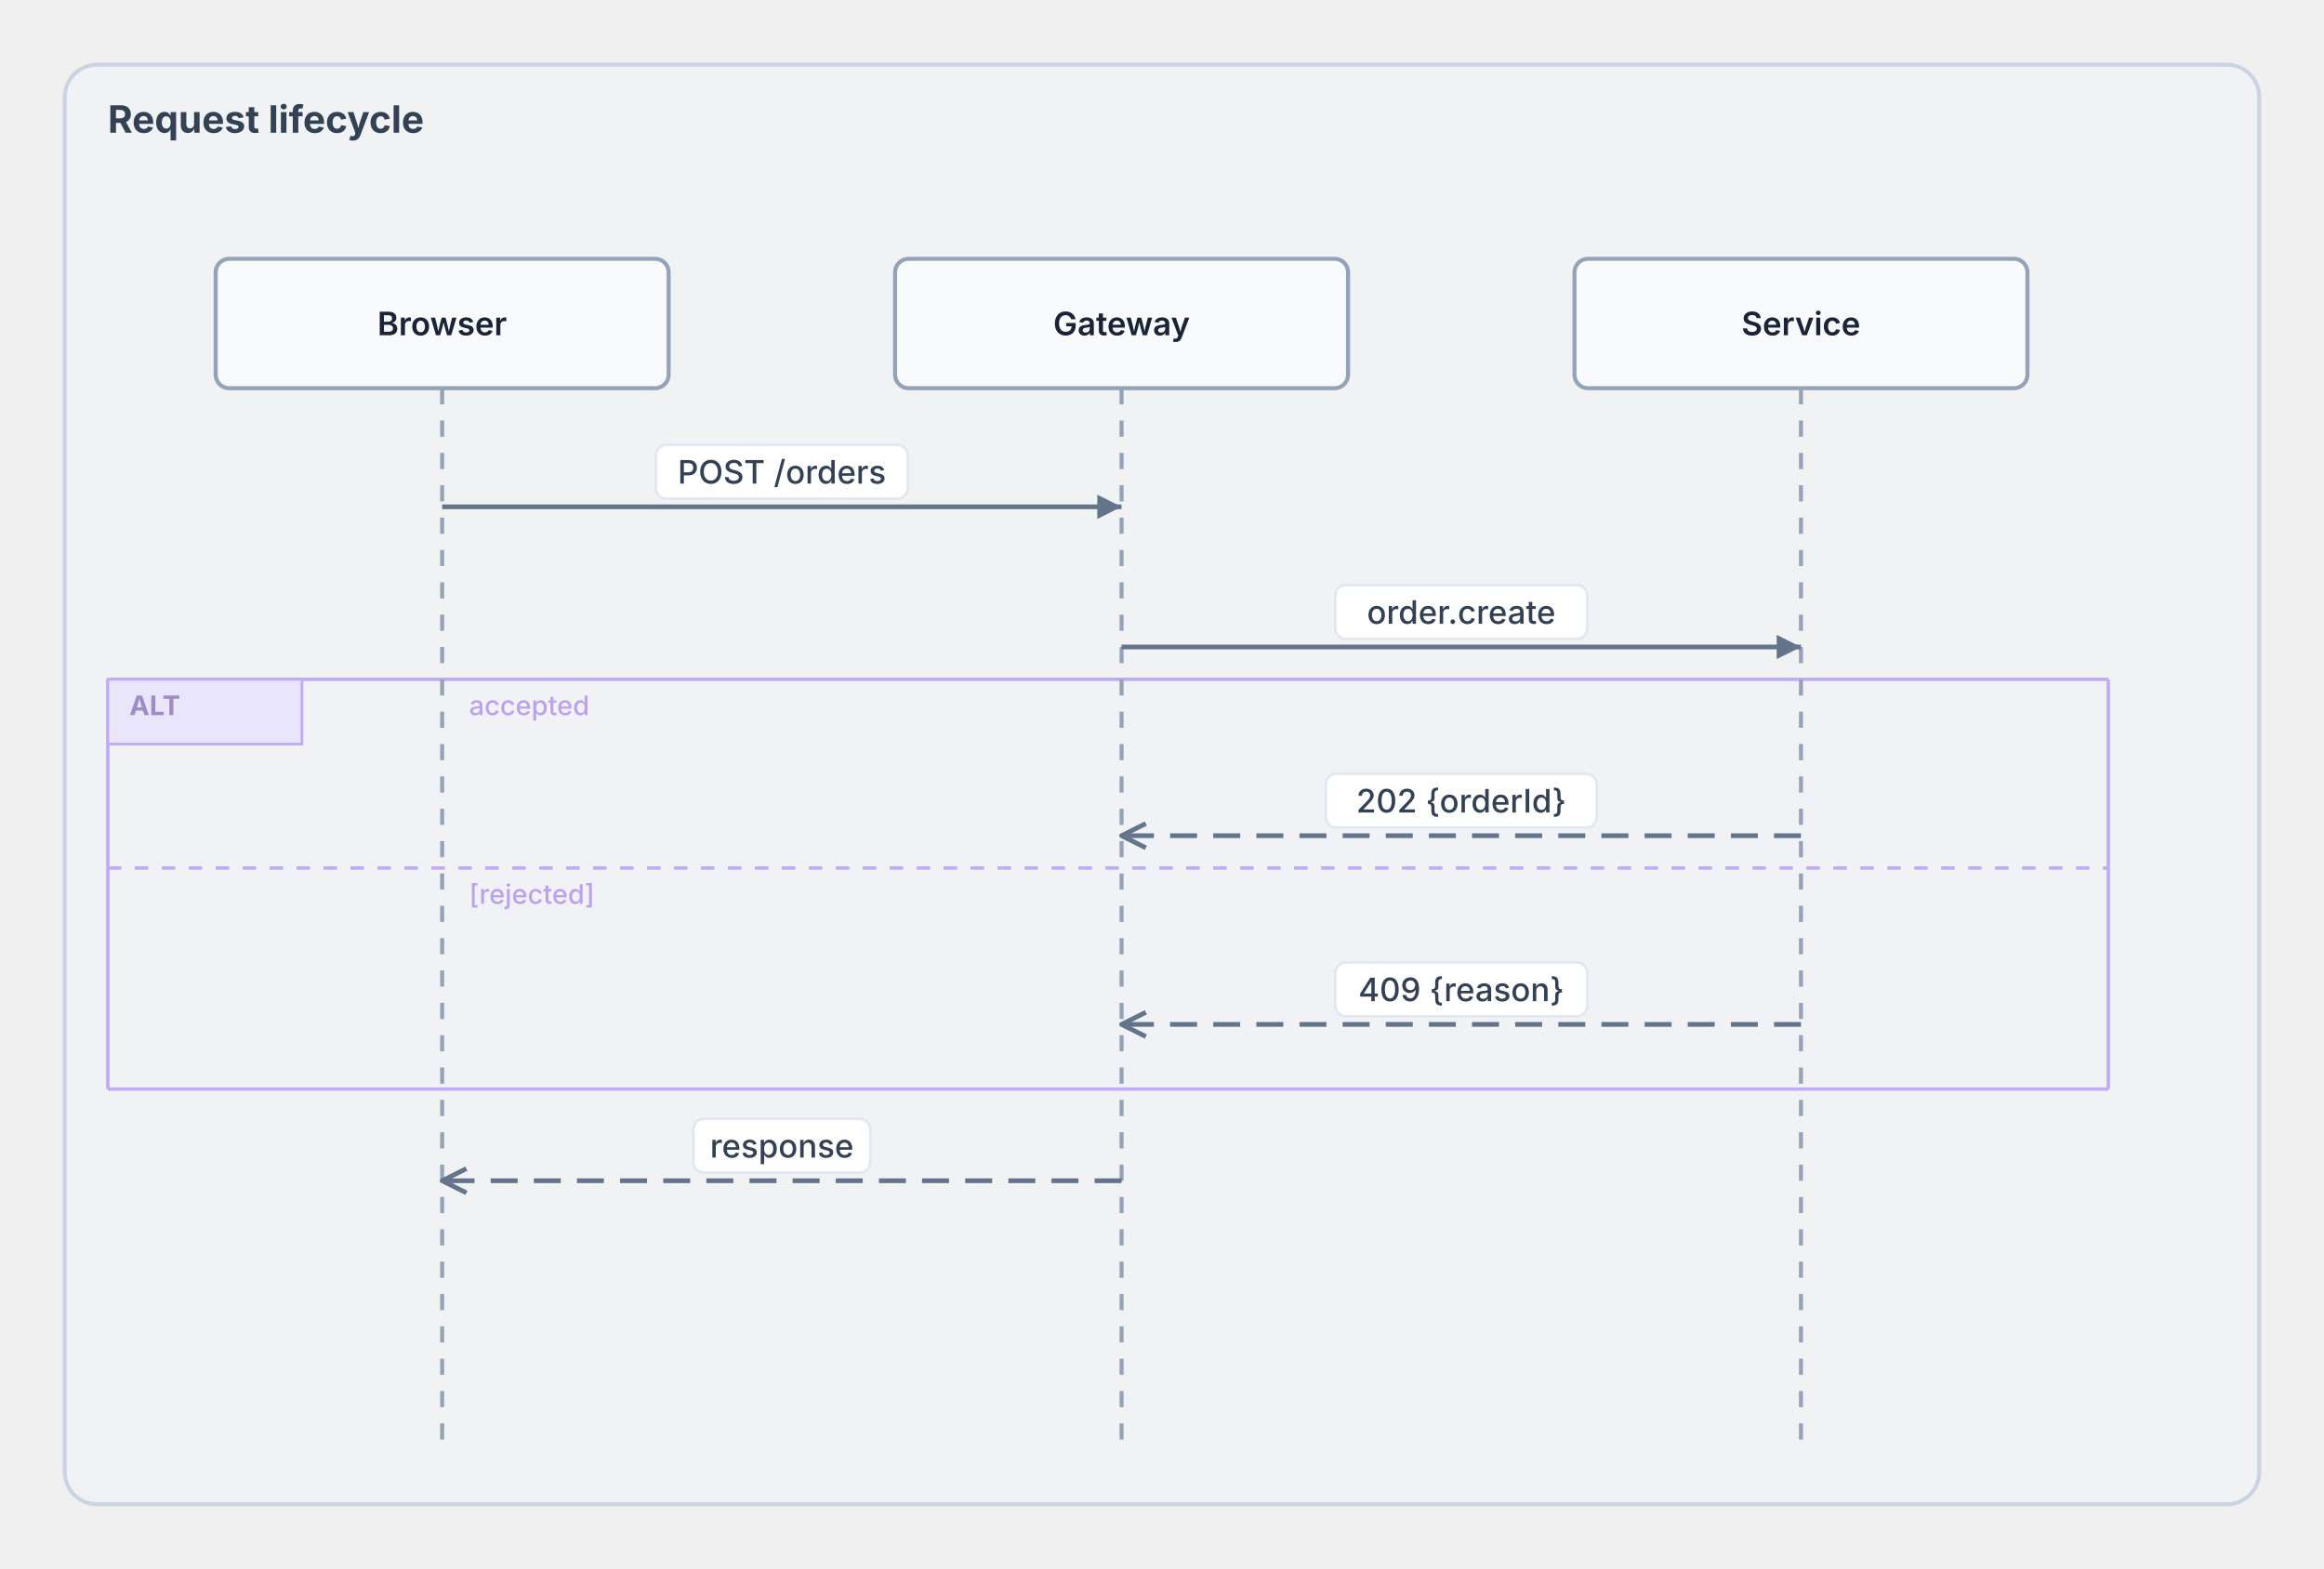
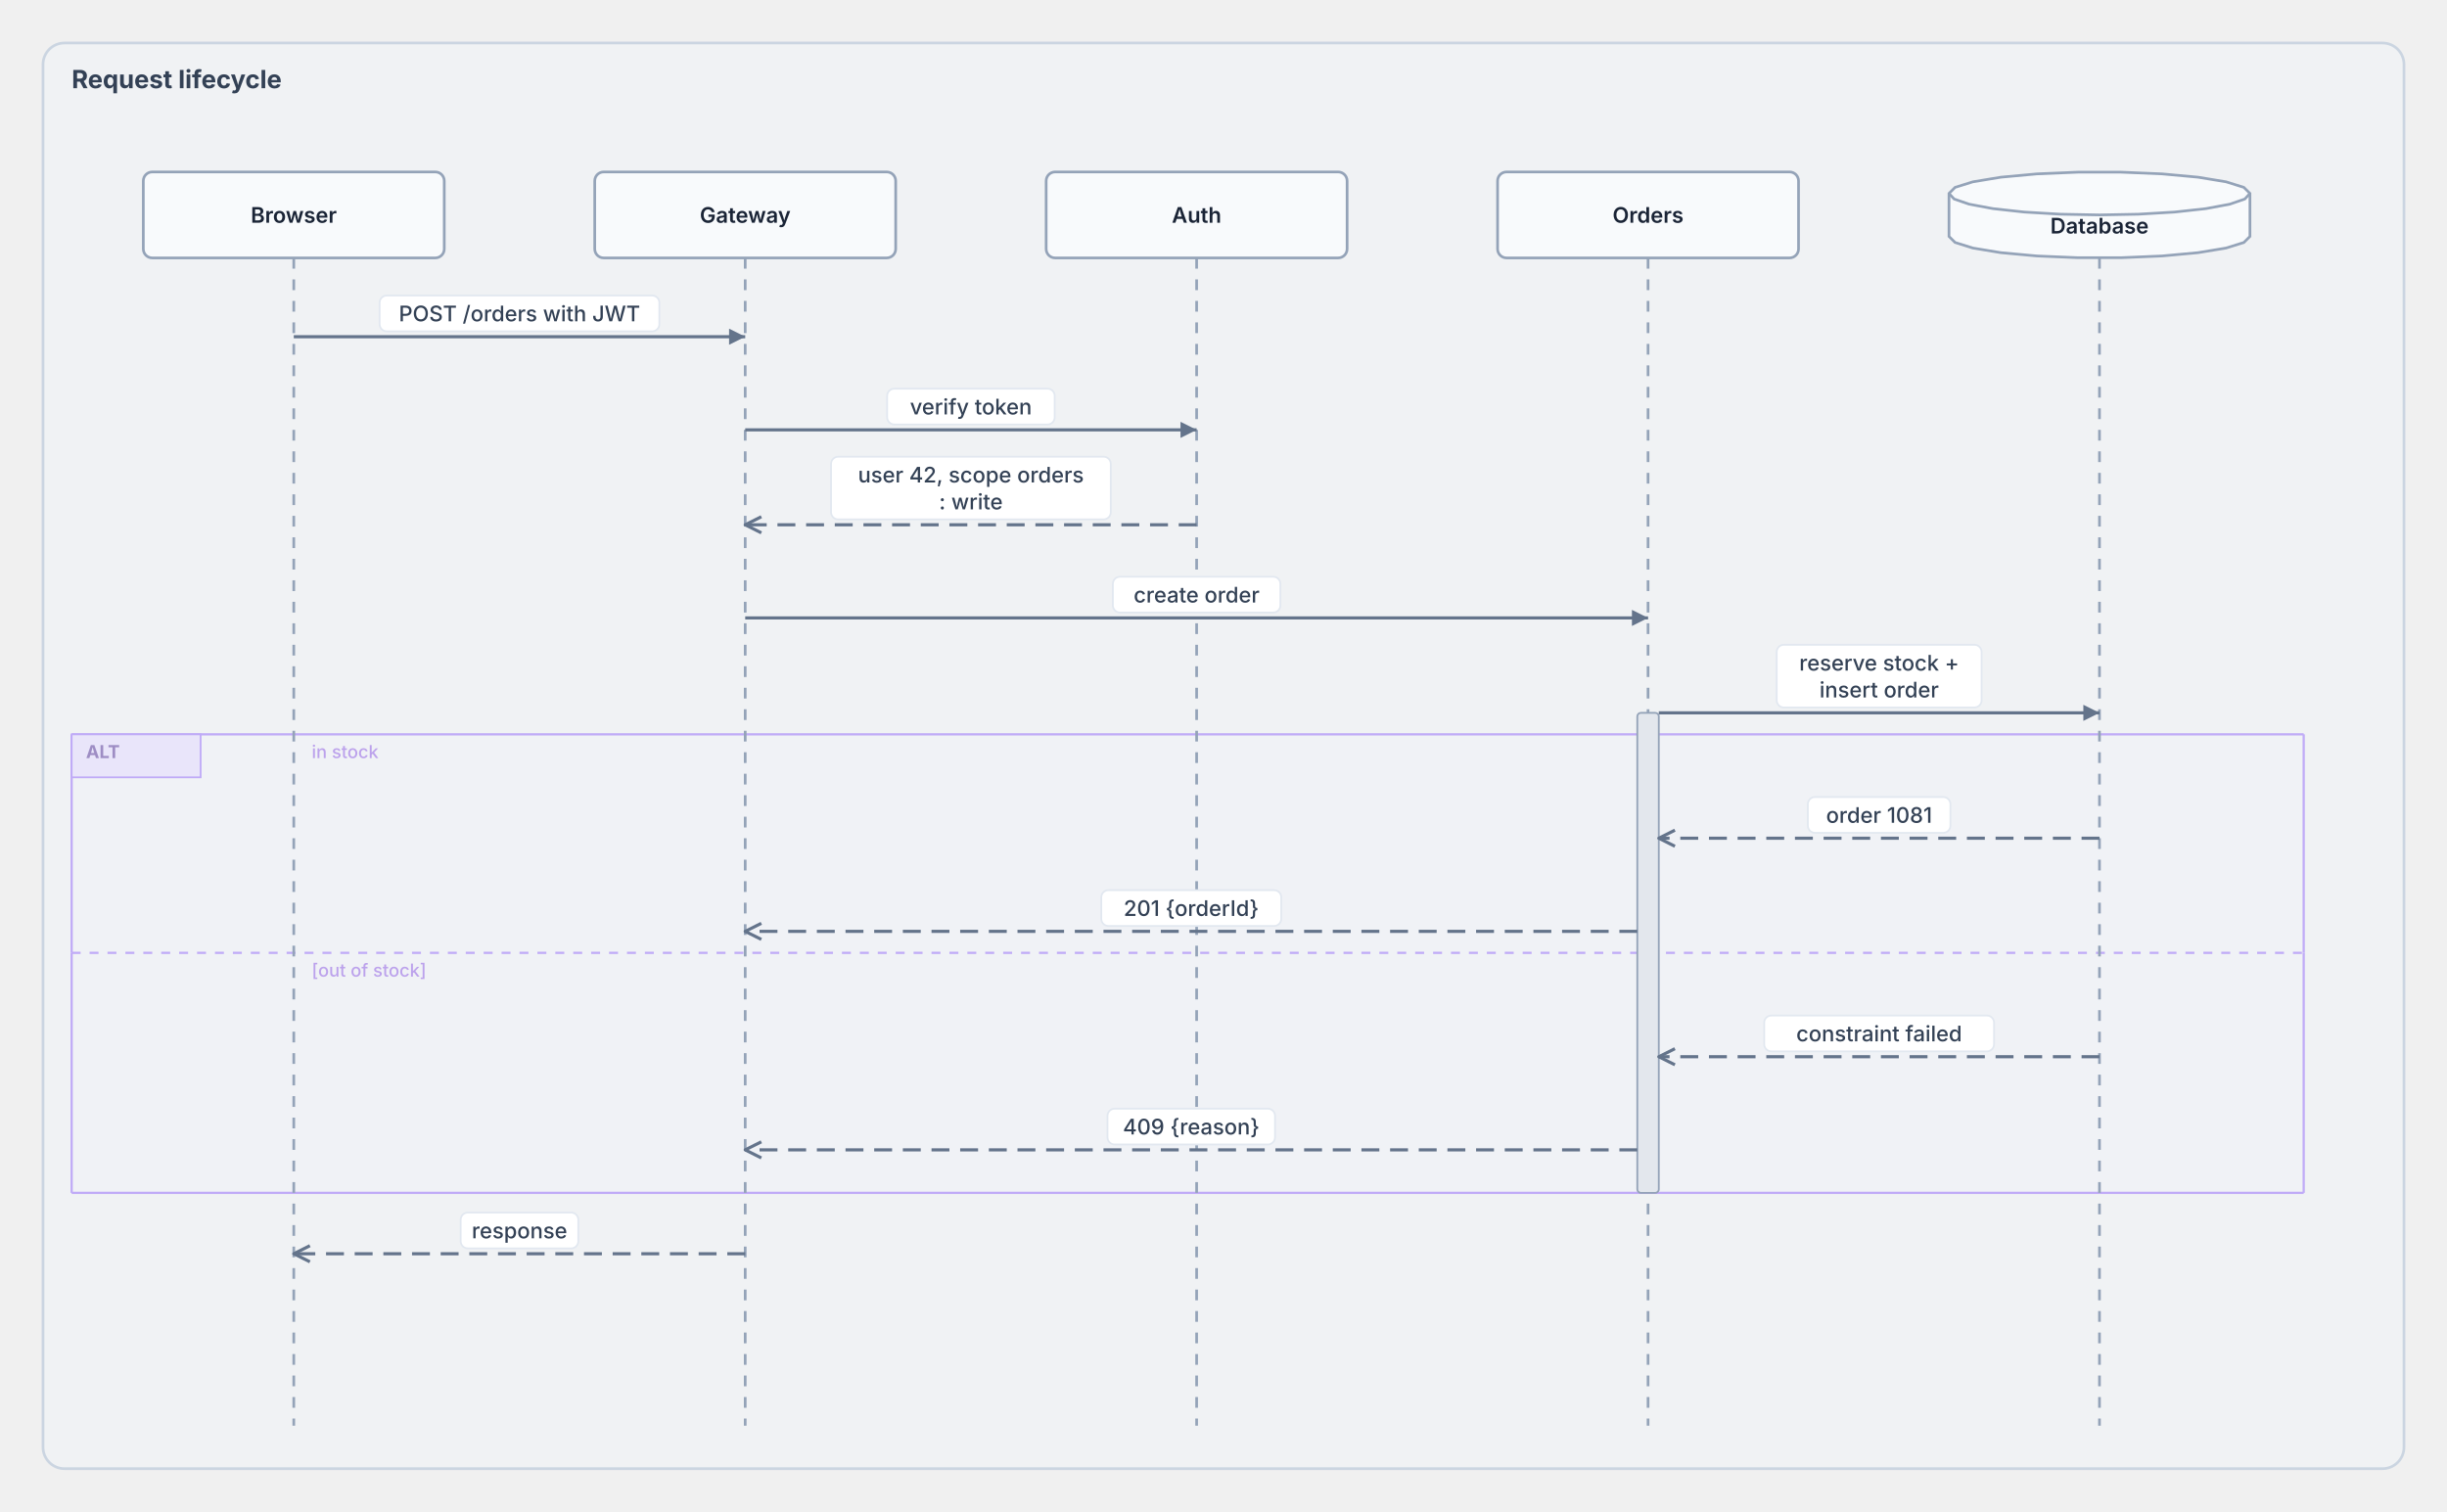
- <svg xmlns="http://www.w3.org/2000/svg" viewBox="-24 -24 862 582" width="862" height="582" data-openflowkit-document="template-request-sequence" data-page="page-1" data-theme="light" data-pixel-ratio="1">
-   <g data-node-id="alt-1" transform="matrix(1 0 0 1 16 228)">
-     <rect width="742" height="70" fill="#f5f3ff" fill-opacity="0.3" />
-     <line x1="0" y1="0" x2="0" y2="70" stroke="#8b5cf6" stroke-width="1.25" />
-     <line x1="742" y1="0" x2="742" y2="70" stroke="#8b5cf6" stroke-width="1.25" />
-     <line x1="0" y1="0" x2="742" y2="0" stroke="#8b5cf6" stroke-width="1.25" />
+ <svg xmlns="http://www.w3.org/2000/svg" viewBox="-24 -24 1366 844" width="1366" height="844" data-openflowkit-document="template-request-sequence" data-page="page-1" data-theme="light" data-pixel-ratio="1">
+   <g data-node-id="alt-1" transform="matrix(1 0 0 1 16 386)">
+     <rect width="1246" height="122" fill="#f5f3ff" fill-opacity="0.3" />
+     <line x1="0" y1="0" x2="0" y2="122" stroke="#8b5cf6" stroke-width="1.25" />
+     <line x1="1246" y1="0" x2="1246" y2="122" stroke="#8b5cf6" stroke-width="1.25" />
+     <line x1="0" y1="0" x2="1246" y2="0" stroke="#8b5cf6" stroke-width="1.25" />
    <rect width="72" height="24" fill="#e1d5fd" stroke="#8b5cf6" stroke-width="1" />
    <text x="8" y="6" dominant-baseline="text-before-edge" font-family="Inter, ui-sans-serif, system-ui, sans-serif" font-size="10" font-weight="700" fill="#441e8c">ALT</text>
-     <text x="134" y="6" dominant-baseline="text-before-edge" font-family="Inter, ui-sans-serif, system-ui, sans-serif" font-size="10" font-weight="500" fill="#844adf">accepted</text>
+     <text x="134" y="6" dominant-baseline="text-before-edge" font-family="Inter, ui-sans-serif, system-ui, sans-serif" font-size="10" font-weight="500" fill="#844adf">in stock</text>
  </g>
-   <g data-node-id="alt-2" transform="matrix(1 0 0 1 16 298)">
-     <rect width="742" height="82" fill="#f5f3ff" fill-opacity="0.3" />
-     <line x1="0" y1="0" x2="0" y2="82" stroke="#8b5cf6" stroke-width="1.25" />
-     <line x1="742" y1="0" x2="742" y2="82" stroke="#8b5cf6" stroke-width="1.25" />
-     <line x1="0" y1="82" x2="742" y2="82" stroke="#8b5cf6" stroke-width="1.25" />
-     <line x1="0" y1="0" x2="742" y2="0" stroke="#8b5cf6" stroke-width="1.25" stroke-dasharray="5 5" />
-     <text x="134" y="6" dominant-baseline="text-before-edge" font-family="Inter, ui-sans-serif, system-ui, sans-serif" font-size="10" font-weight="500" fill="#844adf">[rejected]</text>
+   <g data-node-id="alt-2" transform="matrix(1 0 0 1 16 508)">
+     <rect width="1246" height="134" fill="#f5f3ff" fill-opacity="0.3" />
+     <line x1="0" y1="0" x2="0" y2="134" stroke="#8b5cf6" stroke-width="1.25" />
+     <line x1="1246" y1="0" x2="1246" y2="134" stroke="#8b5cf6" stroke-width="1.25" />
+     <line x1="0" y1="134" x2="1246" y2="134" stroke="#8b5cf6" stroke-width="1.25" />
+     <line x1="0" y1="0" x2="1246" y2="0" stroke="#8b5cf6" stroke-width="1.25" stroke-dasharray="5 5" />
+     <text x="134" y="6" dominant-baseline="text-before-edge" font-family="Inter, ui-sans-serif, system-ui, sans-serif" font-size="10" font-weight="500" fill="#844adf">[out of stock]</text>
  </g>
-   <g data-node-id="dsl-69fgmz" transform="matrix(1 0 0 1 0 0)">
-     <rect x="0" y="0" width="814" height="534" rx="12" fill="rgba(241,245,249,0.52)" stroke="#cbd5e1" stroke-width="1.5" />
+   <g data-node-id="dsl-1uuibk5" transform="matrix(1 0 0 1 0 0)">
+     <rect x="0" y="0" width="1318" height="796" rx="12" fill="rgba(241,245,249,0.52)" stroke="#cbd5e1" stroke-width="1.5" />
    <g>
      <text x="16" y="20" text-anchor="start" dominant-baseline="middle" fill="#334155" font-family="Inter, ui-sans-serif, system-ui, sans-serif" font-size="14" font-weight="700">Request lifecycle</text>
    </g>
  </g>
+   <g data-node-id="auth" transform="matrix(1 0 0 1 560 72)">
+     <rect y="0" width="168" height="48" rx="5" fill="#f8fafc" stroke="#94a3b8" stroke-width="1.5" />
+     <line x1="84" y1="48" x2="84" y2="700" stroke="#94a3b8" stroke-width="1.5" stroke-dasharray="6 6" />
+     <text x="84" y="24" fill="#1a2436" font-family="Inter, ui-sans-serif, system-ui, sans-serif" font-size="12" font-weight="600" text-anchor="middle" dominant-baseline="central">
+       <tspan x="84" dy="0">Auth</tspan>
+     </text>
+   </g>
  <g data-node-id="browser" transform="matrix(1 0 0 1 56 72)">
    <rect y="0" width="168" height="48" rx="5" fill="#f8fafc" stroke="#94a3b8" stroke-width="1.5" />
-     <line x1="84" y1="48" x2="84" y2="438" stroke="#94a3b8" stroke-width="1.5" stroke-dasharray="6 6" />
+     <line x1="84" y1="48" x2="84" y2="700" stroke="#94a3b8" stroke-width="1.5" stroke-dasharray="6 6" />
    <text x="84" y="24" fill="#1a2436" font-family="Inter, ui-sans-serif, system-ui, sans-serif" font-size="12" font-weight="600" text-anchor="middle" dominant-baseline="central">
      <tspan x="84" dy="0">Browser</tspan>
    </text>
  </g>
+   <g data-node-id="database" transform="matrix(1 0 0 1 1064 72)">
+     <path d="M0 12 L3.403 8.619 L13.335 5.512 L28.992 2.931 L49.105 1.084 L72.046 0.122 L95.954 0.122 L118.895 1.084 L139.008 2.931 L154.665 5.512 L164.597 8.619 L168 12 L168 36 L164.597 39.381 L154.665 42.488 L139.008 45.069 L118.895 46.916 L95.954 47.878 L72.046 47.878 L49.105 46.916 L28.992 45.069 L13.335 42.488 L3.403 39.381 L0 36 Z" fill="#f8fafc" stroke="#94a3b8" stroke-width="1.5" />
+     <path d="M168 12 L165.138 15.106 L156.746 18 L143.397 20.485 L126 22.392 L105.741 23.591 L84 24 L62.259 23.591 L42 22.392 L24.603 20.485 L11.254 18 L2.862 15.106 L0 12" fill="none" stroke="#94a3b8" stroke-width="1.5" />
+     <line x1="84" y1="48" x2="84" y2="700" stroke="#94a3b8" stroke-width="1.5" stroke-dasharray="6 6" />
+     <text x="84" y="30" fill="#1a2436" font-family="Inter, ui-sans-serif, system-ui, sans-serif" font-size="12" font-weight="600" text-anchor="middle" dominant-baseline="central">
+       <tspan x="84" dy="0">Database</tspan>
+     </text>
+   </g>
  <g data-node-id="gateway" transform="matrix(1 0 0 1 308 72)">
    <rect y="0" width="168" height="48" rx="5" fill="#f8fafc" stroke="#94a3b8" stroke-width="1.5" />
-     <line x1="84" y1="48" x2="84" y2="438" stroke="#94a3b8" stroke-width="1.5" stroke-dasharray="6 6" />
+     <line x1="84" y1="48" x2="84" y2="700" stroke="#94a3b8" stroke-width="1.5" stroke-dasharray="6 6" />
    <text x="84" y="24" fill="#1a2436" font-family="Inter, ui-sans-serif, system-ui, sans-serif" font-size="12" font-weight="600" text-anchor="middle" dominant-baseline="central">
      <tspan x="84" dy="0">Gateway</tspan>
    </text>
  </g>
-   <g data-node-id="service" transform="matrix(1 0 0 1 560 72)">
+   <g data-node-id="orders" transform="matrix(1 0 0 1 812 72)">
    <rect y="0" width="168" height="48" rx="5" fill="#f8fafc" stroke="#94a3b8" stroke-width="1.5" />
-     <line x1="84" y1="48" x2="84" y2="438" stroke="#94a3b8" stroke-width="1.5" stroke-dasharray="6 6" />
+     <line x1="84" y1="48" x2="84" y2="700" stroke="#94a3b8" stroke-width="1.5" stroke-dasharray="6 6" />
+     <rect x="78" y="302" width="12" height="268" rx="2" fill="#e3e7ed" stroke="#94a3b8" />
    <text x="84" y="24" fill="#1a2436" font-family="Inter, ui-sans-serif, system-ui, sans-serif" font-size="12" font-weight="600" text-anchor="middle" dominant-baseline="central">
-       <tspan x="84" dy="0">Service</tspan>
+       <tspan x="84" dy="0">Orders</tspan>
    </text>
  </g>
  <g data-connector-id="msg-1">
    <path d="M140 164 L392 164" fill="none" stroke="#64748b" stroke-width="1.75" opacity="1" />
-     <rect x="219.24" y="141" width="93.52" height="20" rx="4" fill="#ffffff" stroke="#e2e8f0" stroke-width="1" />
-     <text x="266" y="151" text-anchor="middle" dominant-baseline="middle" fill="#334155" font-family="Inter, ui-sans-serif, system-ui, sans-serif" font-size="12" font-weight="500">POST /orders</text>
+     <rect x="187.92" y="141" width="156.16" height="20" rx="4" fill="#ffffff" stroke="#e2e8f0" stroke-width="1" />
+     <text x="266" y="151" text-anchor="middle" dominant-baseline="middle" fill="#334155" font-family="Inter, ui-sans-serif, system-ui, sans-serif" font-size="12" font-weight="500">POST /orders with JWT</text>
    <path d="M392 164 L383 168.5 L383 159.5 Z" fill="#64748b" opacity="1" />
  </g>
  <g data-connector-id="msg-2">
    <path d="M392 216 L644 216" fill="none" stroke="#64748b" stroke-width="1.75" opacity="1" />
    <rect x="471.24" y="193" width="93.52" height="20" rx="4" fill="#ffffff" stroke="#e2e8f0" stroke-width="1" />
-     <text x="518" y="203" text-anchor="middle" dominant-baseline="middle" fill="#334155" font-family="Inter, ui-sans-serif, system-ui, sans-serif" font-size="12" font-weight="500">order.create</text>
+     <text x="518" y="203" text-anchor="middle" dominant-baseline="middle" fill="#334155" font-family="Inter, ui-sans-serif, system-ui, sans-serif" font-size="12" font-weight="500">verify token</text>
    <path d="M644 216 L635 220.5 L635 211.5 Z" fill="#64748b" opacity="1" />
  </g>
  <g data-connector-id="msg-3">
-     <path d="M644 286 L392 286" fill="none" stroke="#64748b" stroke-width="1.75" opacity="1" stroke-dasharray="10 6" />
-     <rect x="467.76" y="263" width="100.48" height="20" rx="4" fill="#ffffff" stroke="#e2e8f0" stroke-width="1" />
-     <text x="518" y="273" text-anchor="middle" dominant-baseline="middle" fill="#334155" font-family="Inter, ui-sans-serif, system-ui, sans-serif" font-size="12" font-weight="500">202 {orderId}</text>
-     <path d="M401 281.5 L392 286 L401 290.5" fill="none" stroke="#64748b" stroke-width="1.75" opacity="1" stroke-linejoin="round" />
+     <path d="M644 269 L392 269" fill="none" stroke="#64748b" stroke-width="1.75" opacity="1" stroke-dasharray="10 6" />
+     <rect x="439.92" y="231" width="156.16" height="35" rx="4" fill="#ffffff" stroke="#e2e8f0" stroke-width="1" />
+     <text x="518" y="241" text-anchor="middle" dominant-baseline="middle" fill="#334155" font-family="Inter, ui-sans-serif, system-ui, sans-serif" font-size="12" font-weight="500">user 42, scope orders</text>
+     <text x="518" y="256" text-anchor="middle" dominant-baseline="middle" fill="#334155" font-family="Inter, ui-sans-serif, system-ui, sans-serif" font-size="12" font-weight="500">: write</text>
+     <path d="M401 264.5 L392 269 L401 273.5" fill="none" stroke="#64748b" stroke-width="1.75" opacity="1" stroke-linejoin="round" />
  </g>
  <g data-connector-id="msg-4">
-     <path d="M644 356 L392 356" fill="none" stroke="#64748b" stroke-width="1.75" opacity="1" stroke-dasharray="10 6" />
-     <rect x="471.24" y="333" width="93.52" height="20" rx="4" fill="#ffffff" stroke="#e2e8f0" stroke-width="1" />
-     <text x="518" y="343" text-anchor="middle" dominant-baseline="middle" fill="#334155" font-family="Inter, ui-sans-serif, system-ui, sans-serif" font-size="12" font-weight="500">409 {reason}</text>
-     <path d="M401 351.5 L392 356 L401 360.5" fill="none" stroke="#64748b" stroke-width="1.75" opacity="1" stroke-linejoin="round" />
+     <path d="M392 321 L896 321" fill="none" stroke="#64748b" stroke-width="1.75" opacity="1" />
+     <rect x="597.24" y="298" width="93.52" height="20" rx="4" fill="#ffffff" stroke="#e2e8f0" stroke-width="1" />
+     <text x="644" y="308" text-anchor="middle" dominant-baseline="middle" fill="#334155" font-family="Inter, ui-sans-serif, system-ui, sans-serif" font-size="12" font-weight="500">create order</text>
+     <path d="M896 321 L887 325.5 L887 316.5 Z" fill="#64748b" opacity="1" />
  </g>
  <g data-connector-id="msg-5">
-     <path d="M392 414 L140 414" fill="none" stroke="#64748b" stroke-width="1.75" opacity="1" stroke-dasharray="10 6" />
-     <rect x="233.16" y="391" width="65.68" height="20" rx="4" fill="#ffffff" stroke="#e2e8f0" stroke-width="1" />
-     <text x="266" y="401" text-anchor="middle" dominant-baseline="middle" fill="#334155" font-family="Inter, ui-sans-serif, system-ui, sans-serif" font-size="12" font-weight="500">response</text>
-     <path d="M149 409.5 L140 414 L149 418.5" fill="none" stroke="#64748b" stroke-width="1.75" opacity="1" stroke-linejoin="round" />
+     <path d="M902 374 L1148 374" fill="none" stroke="#64748b" stroke-width="1.75" opacity="1" />
+     <rect x="967.8" y="336" width="114.4" height="35" rx="4" fill="#ffffff" stroke="#e2e8f0" stroke-width="1" />
+     <text x="1025" y="346" text-anchor="middle" dominant-baseline="middle" fill="#334155" font-family="Inter, ui-sans-serif, system-ui, sans-serif" font-size="12" font-weight="500">reserve stock +</text>
+     <text x="1025" y="361" text-anchor="middle" dominant-baseline="middle" fill="#334155" font-family="Inter, ui-sans-serif, system-ui, sans-serif" font-size="12" font-weight="500">insert order</text>
+     <path d="M1148 374 L1139 378.5 L1139 369.5 Z" fill="#64748b" opacity="1" />
+   </g>
+   <g data-connector-id="msg-6">
+     <path d="M1148 444 L902 444" fill="none" stroke="#64748b" stroke-width="1.75" opacity="1" stroke-dasharray="10 6" />
+     <rect x="985.2" y="421" width="79.6" height="20" rx="4" fill="#ffffff" stroke="#e2e8f0" stroke-width="1" />
+     <text x="1025" y="431" text-anchor="middle" dominant-baseline="middle" fill="#334155" font-family="Inter, ui-sans-serif, system-ui, sans-serif" font-size="12" font-weight="500">order 1081</text>
+     <path d="M911 439.5 L902 444 L911 448.5" fill="none" stroke="#64748b" stroke-width="1.75" opacity="1" stroke-linejoin="round" />
+   </g>
+   <g data-connector-id="msg-7">
+     <path d="M890 496 L392 496" fill="none" stroke="#64748b" stroke-width="1.75" opacity="1" stroke-dasharray="10 6" />
+     <rect x="590.76" y="473" width="100.48" height="20" rx="4" fill="#ffffff" stroke="#e2e8f0" stroke-width="1" />
+     <text x="641" y="483" text-anchor="middle" dominant-baseline="middle" fill="#334155" font-family="Inter, ui-sans-serif, system-ui, sans-serif" font-size="12" font-weight="500">201 {orderId}</text>
+     <path d="M401 491.5 L392 496 L401 500.5" fill="none" stroke="#64748b" stroke-width="1.75" opacity="1" stroke-linejoin="round" />
+   </g>
+   <g data-connector-id="msg-8">
+     <path d="M1148 566 L902 566" fill="none" stroke="#64748b" stroke-width="1.75" opacity="1" stroke-dasharray="10 6" />
+     <rect x="960.84" y="543" width="128.32" height="20" rx="4" fill="#ffffff" stroke="#e2e8f0" stroke-width="1" />
+     <text x="1025" y="553" text-anchor="middle" dominant-baseline="middle" fill="#334155" font-family="Inter, ui-sans-serif, system-ui, sans-serif" font-size="12" font-weight="500">constraint failed</text>
+     <path d="M911 561.5 L902 566 L911 570.5" fill="none" stroke="#64748b" stroke-width="1.75" opacity="1" stroke-linejoin="round" />
+   </g>
+   <g data-connector-id="msg-9">
+     <path d="M890 618 L392 618" fill="none" stroke="#64748b" stroke-width="1.75" opacity="1" stroke-dasharray="10 6" />
+     <rect x="594.24" y="595" width="93.52" height="20" rx="4" fill="#ffffff" stroke="#e2e8f0" stroke-width="1" />
+     <text x="641" y="605" text-anchor="middle" dominant-baseline="middle" fill="#334155" font-family="Inter, ui-sans-serif, system-ui, sans-serif" font-size="12" font-weight="500">409 {reason}</text>
+     <path d="M401 613.5 L392 618 L401 622.5" fill="none" stroke="#64748b" stroke-width="1.75" opacity="1" stroke-linejoin="round" />
+   </g>
+   <g data-connector-id="msg-10">
+     <path d="M392 676 L140 676" fill="none" stroke="#64748b" stroke-width="1.75" opacity="1" stroke-dasharray="10 6" />
+     <rect x="233.16" y="653" width="65.68" height="20" rx="4" fill="#ffffff" stroke="#e2e8f0" stroke-width="1" />
+     <text x="266" y="663" text-anchor="middle" dominant-baseline="middle" fill="#334155" font-family="Inter, ui-sans-serif, system-ui, sans-serif" font-size="12" font-weight="500">response</text>
+     <path d="M149 671.5 L140 676 L149 680.5" fill="none" stroke="#64748b" stroke-width="1.75" opacity="1" stroke-linejoin="round" />
  </g>
</svg>
